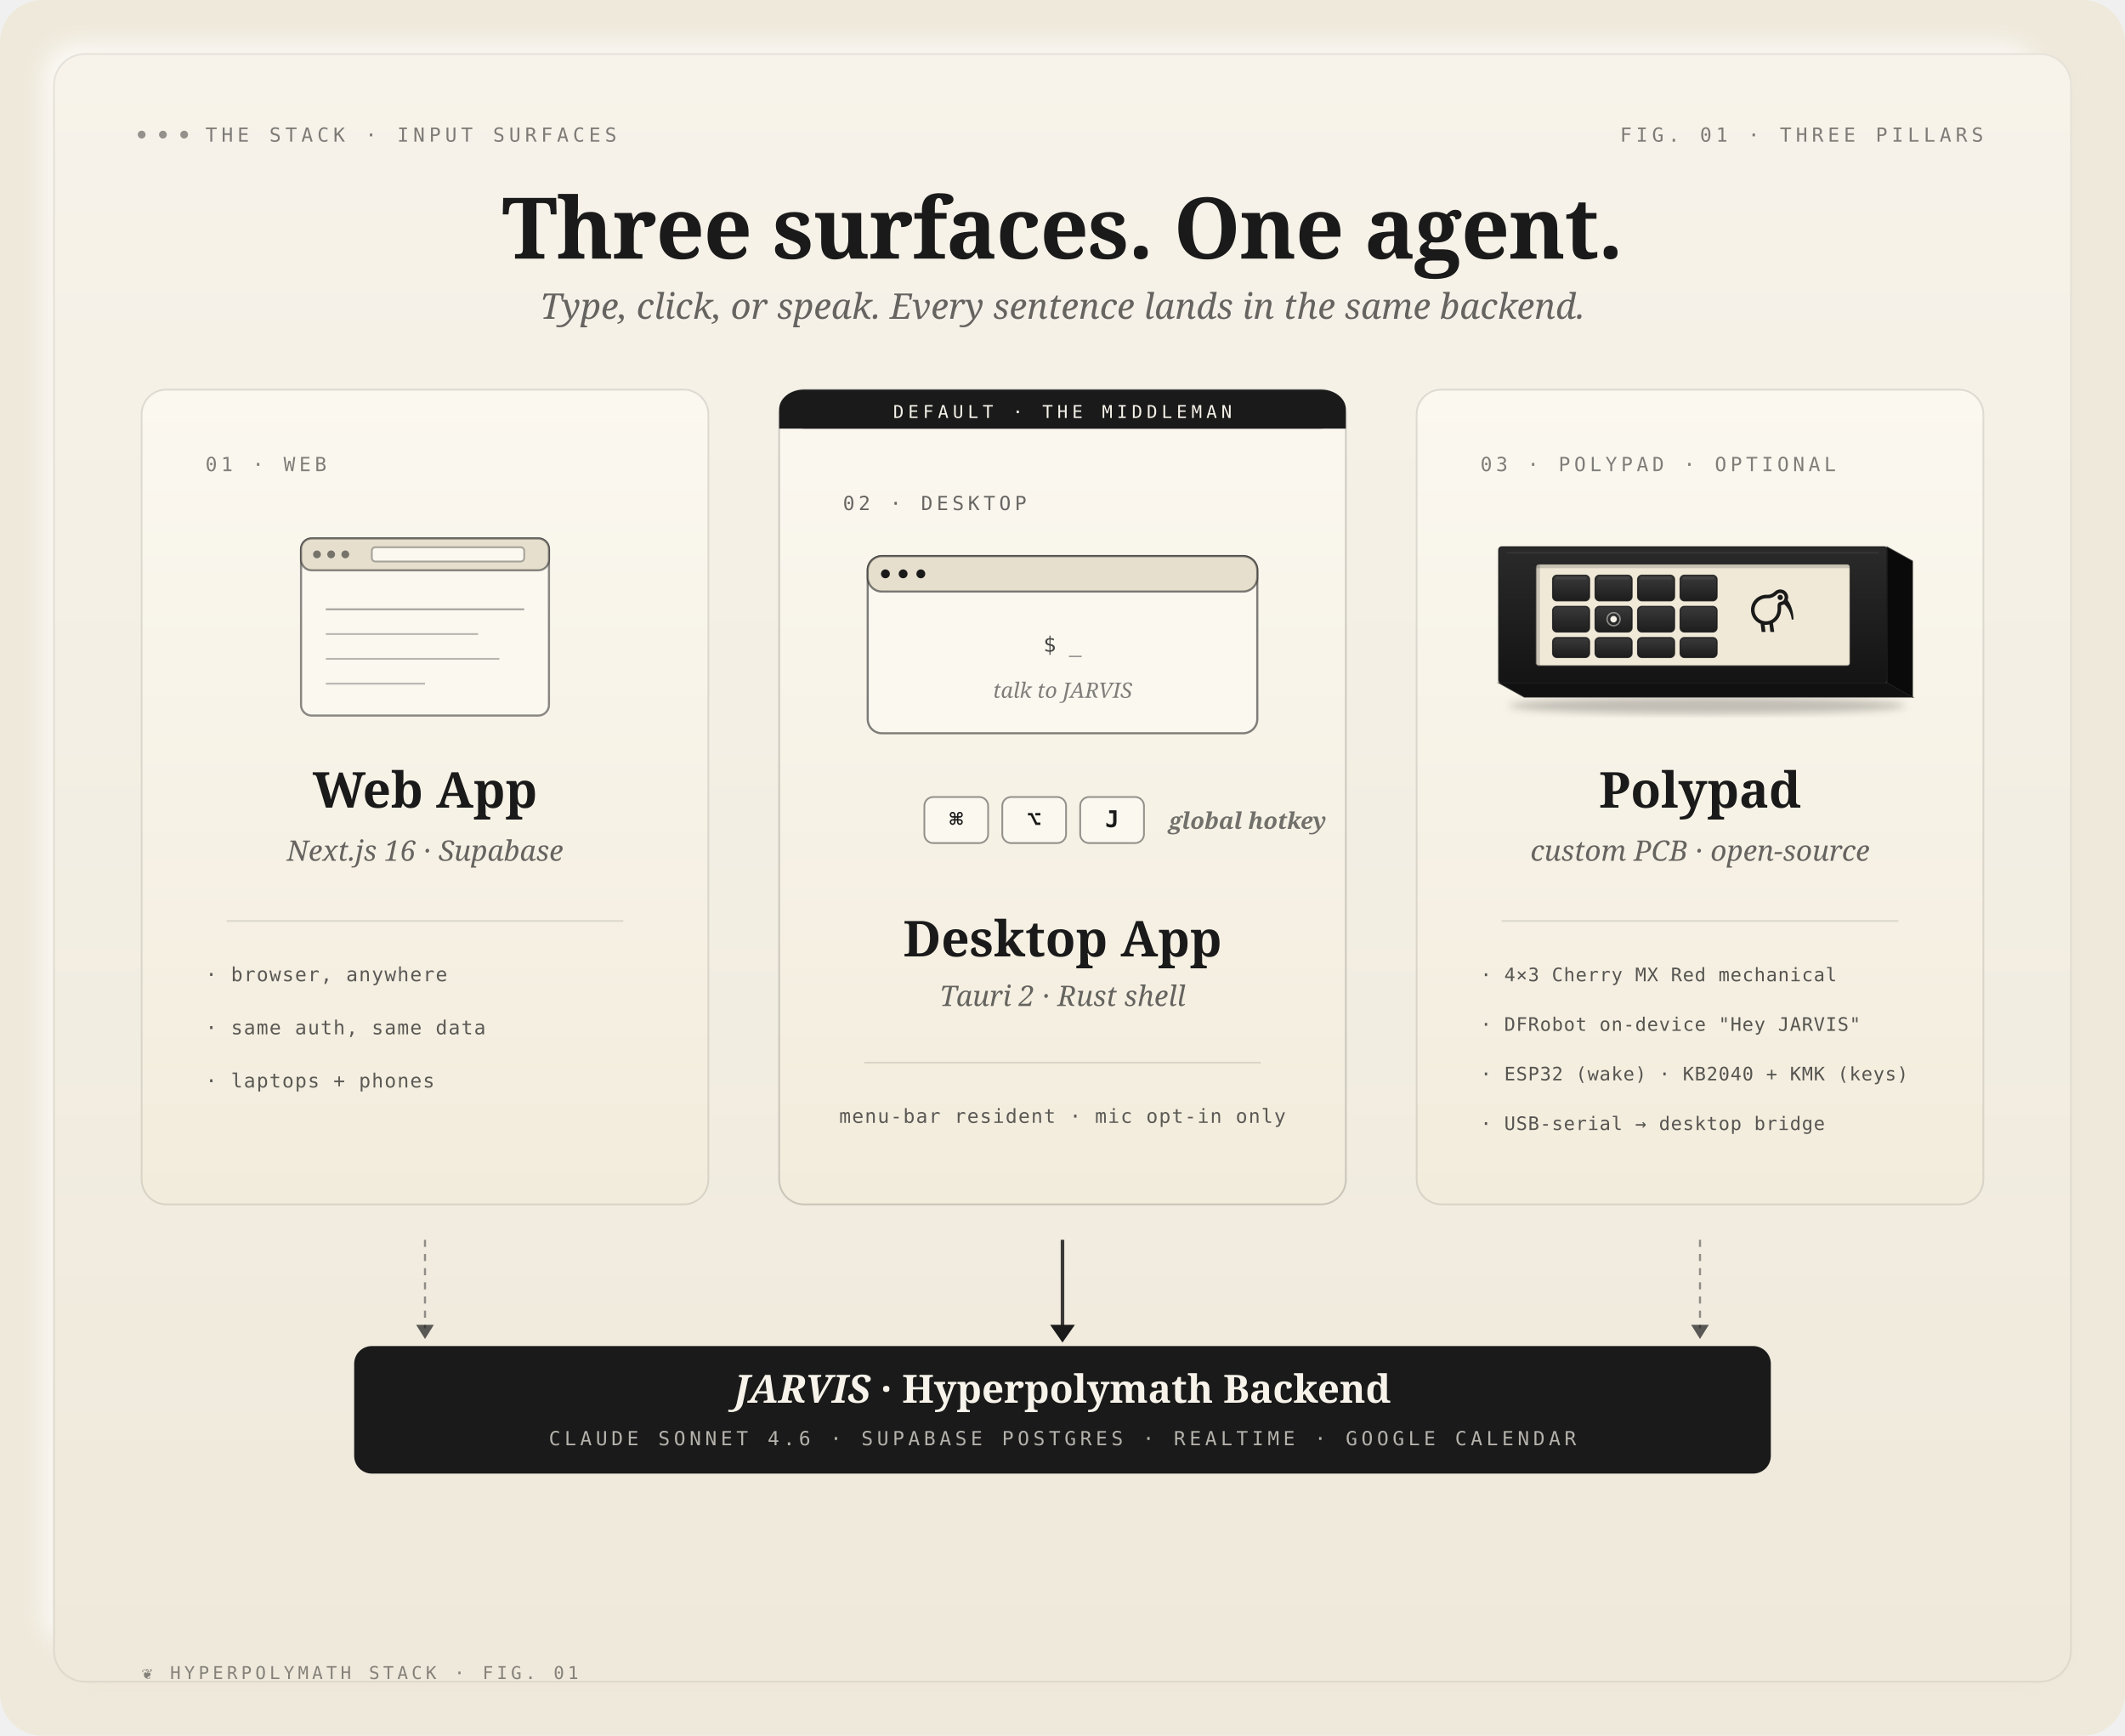
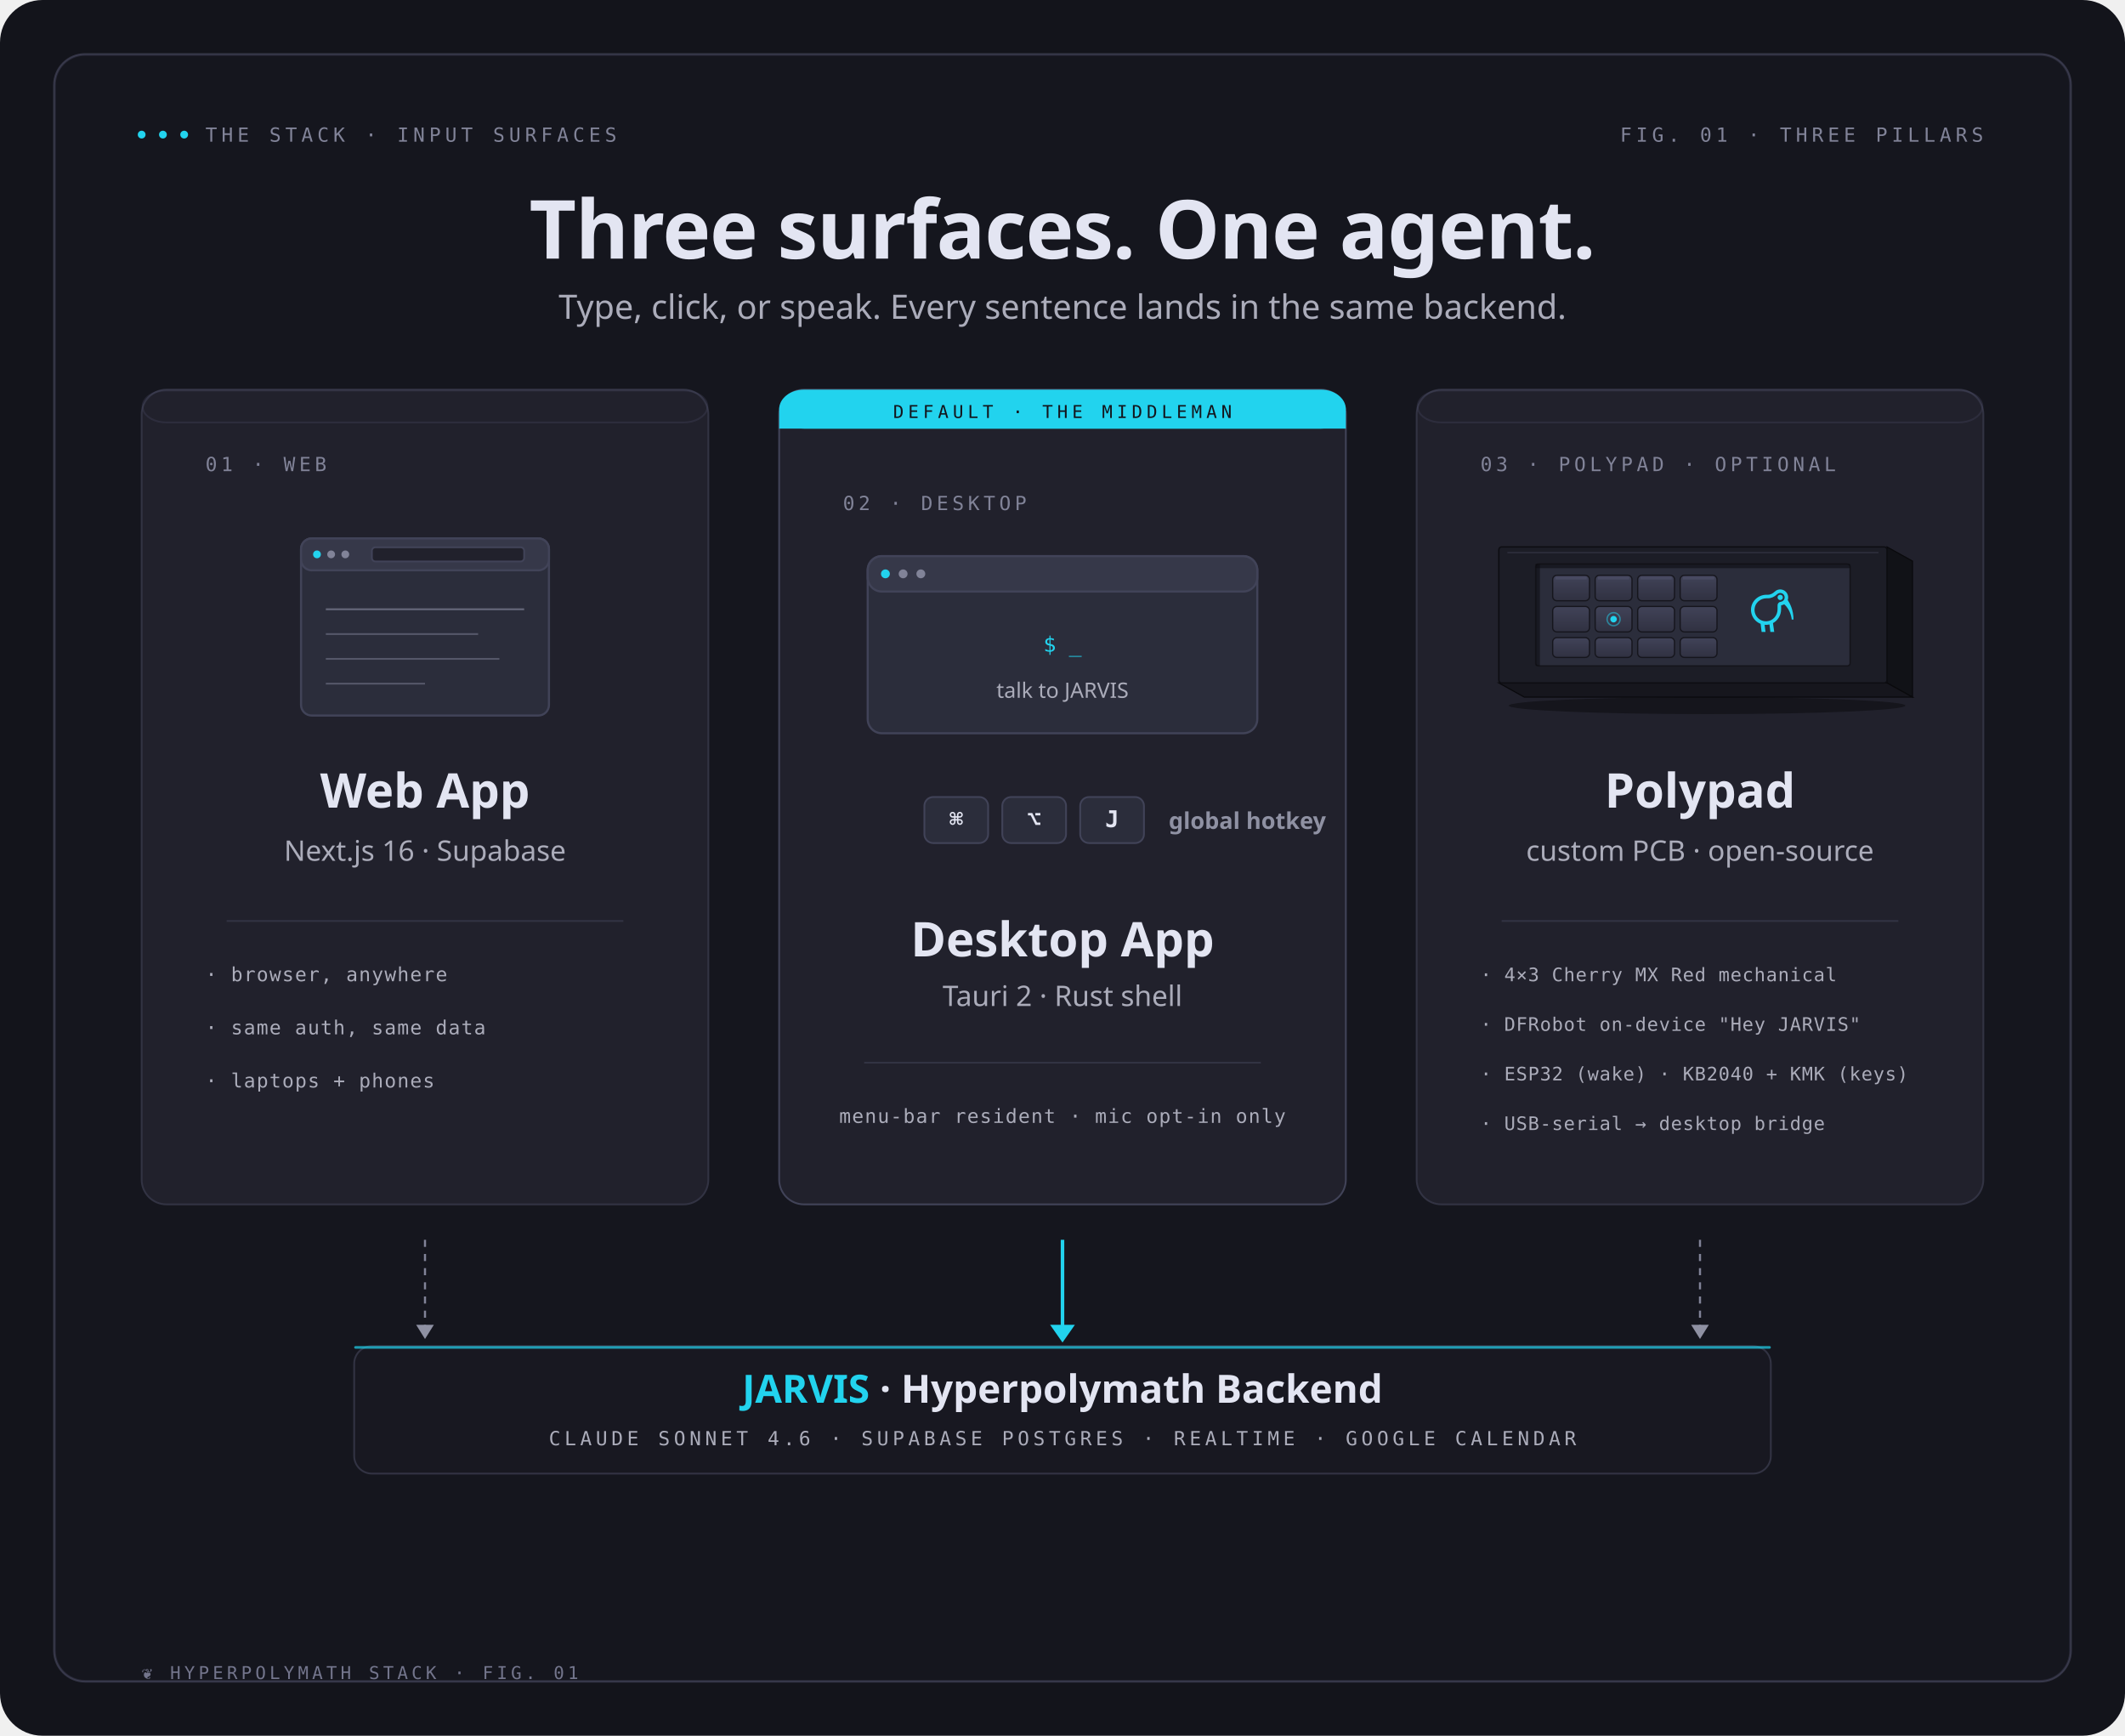
<svg xmlns="http://www.w3.org/2000/svg" viewBox="0 0 1200 980" width="1200" height="980" role="img" aria-label="Hyperpolymath stack — Web app, Desktop app middleman, and Polypad hardware, all feeding the same backend">
  <defs>
-     <linearGradient id="paper2" x1="0" y1="0" x2="0" y2="1">
-       <stop offset="0%" stop-color="#f7f3ea" />
-       <stop offset="100%" stop-color="#efe9db" />
+     <linearGradient id="keycap" x1="0" y1="0" x2="0" y2="1">
+       <stop offset="0%" stop-color="hsl(235 15% 30%)" />
+       <stop offset="100%" stop-color="hsl(235 15% 22%)" />
    </linearGradient>
-     <linearGradient id="cardPaper" x1="0" y1="0" x2="0" y2="1">
-       <stop offset="0%" stop-color="#fbf8f0" />
-       <stop offset="100%" stop-color="#f2ecdc" />
-     </linearGradient>
-     <linearGradient id="polypadTop" x1="0" y1="0" x2="0" y2="1">
-       <stop offset="0%" stop-color="#2a2a2a" />
-       <stop offset="100%" stop-color="#141414" />
-     </linearGradient>
-     <linearGradient id="polypadSide" x1="0" y1="0" x2="0" y2="1">
-       <stop offset="0%" stop-color="#1a1a1a" />
-       <stop offset="100%" stop-color="#0a0a0a" />
-     </linearGradient>
-     <linearGradient id="keycap" x1="0" y1="0" x2="0" y2="1">
-       <stop offset="0%" stop-color="#3a3a3a" />
-       <stop offset="100%" stop-color="#1d1d1d" />
-     </linearGradient>
-     <filter id="neuShadow2" x="-10%" y="-10%" width="120%" height="120%">
-       <feGaussianBlur stdDeviation="6" />
-     </filter>
-     <filter id="softShadow" x="-20%" y="-20%" width="140%" height="140%">
-       <feGaussianBlur stdDeviation="3" />
-     </filter>
  </defs>
-   <rect x="0" y="0" width="1200" height="980" rx="24" fill="#efe9db" />
-   <rect x="36" y="36" width="1128" height="908" rx="20" fill="#d6cdb9" filter="url(#neuShadow2)" opacity="0.55" />
-   <rect x="24" y="24" width="1128" height="908" rx="20" fill="#ffffff" filter="url(#neuShadow2)" opacity="0.7" />
-   <rect x="30" y="30" width="1140" height="920" rx="18" fill="url(#paper2)" />
-   <rect x="30.5" y="30.5" width="1139" height="919" rx="17.5" fill="none" stroke="#1a1a1a" stroke-opacity="0.08" />
-   <g transform="translate(80 76)" fill="#1a1a1a" opacity="0.45">
+   <rect x="0" y="0" width="1200" height="980" rx="24" fill="hsl(235 16% 9%)" />
+   <rect x="30.5" y="30.5" width="1139" height="919" rx="17.5" fill="hsl(235 16% 10%)" stroke="hsl(235 15% 23%)" />
+   <rect x="31" y="31" width="1138" height="918" rx="17" fill="none" stroke="hsl(235 15% 34%)" stroke-opacity="0.35" />
+   <g transform="translate(80 76)" fill="#22D3EE">
    <circle cx="0" cy="0" r="2.2" />
    <circle cx="12" cy="0" r="2.2" />
    <circle cx="24" cy="0" r="2.2" />
  </g>
-   <text x="116" y="80" font-family="ui-monospace, SFMono-Regular, Menlo, monospace" font-size="11" letter-spacing="2.4" fill="#1a1a1a" fill-opacity="0.55">THE STACK · INPUT SURFACES</text>
-   <text x="1120" y="80" text-anchor="end" font-family="ui-monospace, SFMono-Regular, Menlo, monospace" font-size="11" letter-spacing="2.4" fill="#1a1a1a" fill-opacity="0.55">FIG. 01  ·  THREE PILLARS</text>
-   <text x="600" y="146" text-anchor="middle" font-family="'EB Garamond', Georgia, serif" font-size="48" font-weight="600" letter-spacing="-0.5" fill="#1a1a1a">Three surfaces. One agent.</text>
-   <text x="600" y="180" text-anchor="middle" font-family="'EB Garamond', Georgia, serif" font-style="italic" font-size="20" fill="#1a1a1a" fill-opacity="0.65">Type, click, or speak. Every sentence lands in the same backend.</text>
+   <text x="116" y="80" font-family="ui-monospace, SFMono-Regular, Menlo, monospace" font-size="11" letter-spacing="2.4" fill="hsl(235 10% 55%)">THE STACK · INPUT SURFACES</text>
+   <text x="1120" y="80" text-anchor="end" font-family="ui-monospace, SFMono-Regular, Menlo, monospace" font-size="11" letter-spacing="2.4" fill="hsl(235 10% 55%)">FIG. 01  ·  THREE PILLARS</text>
+   <text x="600" y="146" text-anchor="middle" font-family="system-ui, 'Space Grotesk', 'Segoe UI', sans-serif" font-size="46" font-weight="700" letter-spacing="-0.5" fill="hsl(235 35% 92%)">Three surfaces. One agent.</text>
+   <text x="600" y="180" text-anchor="middle" font-family="system-ui, 'Space Grotesk', 'Segoe UI', sans-serif" font-size="19" fill="hsl(235 10% 70%)">Type, click, or speak. Every sentence lands in the same backend.</text>
  <g>
-     <rect x="80" y="220" width="320" height="460" rx="14" fill="url(#cardPaper)" stroke="#1a1a1a" stroke-opacity="0.12" />
-     <text x="116" y="266" font-family="ui-monospace, SFMono-Regular, Menlo, monospace" font-size="11" letter-spacing="2.2" fill="#1a1a1a" fill-opacity="0.55">01  ·  WEB</text>
+     <rect x="80" y="220" width="320" height="460" rx="14" fill="hsl(235 15% 15%)" stroke="hsl(235 15% 23%)" />
+     <rect x="80.5" y="220.5" width="319" height="18" rx="13.5" fill="none" stroke="hsl(235 15% 34%)" stroke-opacity="0.3" />
+     <text x="116" y="266" font-family="ui-monospace, SFMono-Regular, Menlo, monospace" font-size="11" letter-spacing="2.2" fill="hsl(235 10% 55%)">01  ·  WEB</text>
    <g transform="translate(170 304)">
-       <rect x="0" y="0" width="140" height="100" rx="6" fill="#fbf8f0" stroke="#1a1a1a" stroke-opacity="0.5" stroke-width="1.2" />
-       <rect x="0" y="0" width="140" height="18" rx="6" fill="#e6dfcd" stroke="#1a1a1a" stroke-opacity="0.5" stroke-width="1.2" />
-       <circle cx="9" cy="9" r="2.2" fill="#1a1a1a" opacity="0.55" />
-       <circle cx="17" cy="9" r="2.2" fill="#1a1a1a" opacity="0.55" />
-       <circle cx="25" cy="9" r="2.2" fill="#1a1a1a" opacity="0.55" />
-       <rect x="40" y="5" width="86" height="8" rx="2" fill="#fbf8f0" stroke="#1a1a1a" stroke-opacity="0.35" />
-       <line x1="14" y1="40" x2="126" y2="40" stroke="#1a1a1a" stroke-opacity="0.4" stroke-width="1" />
-       <line x1="14" y1="54" x2="100" y2="54" stroke="#1a1a1a" stroke-opacity="0.3" stroke-width="1" />
-       <line x1="14" y1="68" x2="112" y2="68" stroke="#1a1a1a" stroke-opacity="0.3" stroke-width="1" />
-       <line x1="14" y1="82" x2="70" y2="82" stroke="#1a1a1a" stroke-opacity="0.3" stroke-width="1" />
+       <rect x="0" y="0" width="140" height="100" rx="6" fill="hsl(235 15% 20%)" stroke="hsl(235 15% 30%)" stroke-width="1.2" />
+       <rect x="0" y="0" width="140" height="18" rx="6" fill="hsl(235 15% 25%)" stroke="hsl(235 15% 30%)" stroke-width="1.2" />
+       <circle cx="9" cy="9" r="2.2" fill="#22D3EE" />
+       <circle cx="17" cy="9" r="2.2" fill="hsl(235 10% 55%)" />
+       <circle cx="25" cy="9" r="2.2" fill="hsl(235 10% 55%)" />
+       <rect x="40" y="5" width="86" height="8" rx="2" fill="hsl(235 15% 15%)" stroke="hsl(235 15% 30%)" />
+       <line x1="14" y1="40" x2="126" y2="40" stroke="hsl(235 10% 55%)" stroke-opacity="0.7" stroke-width="1" />
+       <line x1="14" y1="54" x2="100" y2="54" stroke="hsl(235 10% 55%)" stroke-opacity="0.5" stroke-width="1" />
+       <line x1="14" y1="68" x2="112" y2="68" stroke="hsl(235 10% 55%)" stroke-opacity="0.5" stroke-width="1" />
+       <line x1="14" y1="82" x2="70" y2="82" stroke="hsl(235 10% 55%)" stroke-opacity="0.5" stroke-width="1" />
    </g>
-     <text x="240" y="456" text-anchor="middle" font-family="'EB Garamond', Georgia, serif" font-size="28" font-weight="600" fill="#1a1a1a">Web App</text>
-     <text x="240" y="486" text-anchor="middle" font-family="'EB Garamond', Georgia, serif" font-style="italic" font-size="16" fill="#1a1a1a" fill-opacity="0.65">Next.js 16 · Supabase</text>
-     <line x1="128" y1="520" x2="352" y2="520" stroke="#1a1a1a" stroke-opacity="0.12" />
-     <text x="116" y="554" font-family="ui-monospace, SFMono-Regular, Menlo, monospace" font-size="11" letter-spacing="0.6" fill="#1a1a1a" fill-opacity="0.7">·  browser, anywhere</text>
-     <text x="116" y="584" font-family="ui-monospace, SFMono-Regular, Menlo, monospace" font-size="11" letter-spacing="0.6" fill="#1a1a1a" fill-opacity="0.7">·  same auth, same data</text>
-     <text x="116" y="614" font-family="ui-monospace, SFMono-Regular, Menlo, monospace" font-size="11" letter-spacing="0.6" fill="#1a1a1a" fill-opacity="0.7">·  laptops + phones</text>
+     <text x="240" y="456" text-anchor="middle" font-family="system-ui, 'Space Grotesk', 'Segoe UI', sans-serif" font-size="27" font-weight="600" fill="hsl(235 35% 92%)">Web App</text>
+     <text x="240" y="486" text-anchor="middle" font-family="system-ui, 'Space Grotesk', 'Segoe UI', sans-serif" font-size="16" fill="hsl(235 10% 70%)">Next.js 16 · Supabase</text>
+     <line x1="128" y1="520" x2="352" y2="520" stroke="hsl(235 15% 23%)" />
+     <text x="116" y="554" font-family="ui-monospace, SFMono-Regular, Menlo, monospace" font-size="11" letter-spacing="0.6" fill="hsl(235 10% 70%)">·  browser, anywhere</text>
+     <text x="116" y="584" font-family="ui-monospace, SFMono-Regular, Menlo, monospace" font-size="11" letter-spacing="0.6" fill="hsl(235 10% 70%)">·  same auth, same data</text>
+     <text x="116" y="614" font-family="ui-monospace, SFMono-Regular, Menlo, monospace" font-size="11" letter-spacing="0.6" fill="hsl(235 10% 70%)">·  laptops + phones</text>
  </g>
  <g>
-     <rect x="440" y="220" width="320" height="460" rx="14" fill="url(#cardPaper)" stroke="#1a1a1a" stroke-opacity="0.18" />
-     <rect x="440" y="220" width="320" height="22" rx="14" fill="#1a1a1a" />
-     <rect x="440" y="232" width="320" height="10" fill="#1a1a1a" />
-     <text x="600" y="236" text-anchor="middle" font-family="ui-monospace, SFMono-Regular, Menlo, monospace" font-size="10" letter-spacing="2.4" fill="#f7f3ea">DEFAULT  ·  THE MIDDLEMAN</text>
-     <text x="476" y="288" font-family="ui-monospace, SFMono-Regular, Menlo, monospace" font-size="11" letter-spacing="2.2" fill="#1a1a1a" fill-opacity="0.65">02  ·  DESKTOP</text>
+     <rect x="440" y="220" width="320" height="460" rx="14" fill="hsl(235 15% 15%)" stroke="hsl(235 15% 30%)" />
+     <rect x="440" y="220" width="320" height="22" rx="14" fill="#22D3EE" />
+     <rect x="440" y="232" width="320" height="10" fill="#22D3EE" />
+     <text x="600" y="236" text-anchor="middle" font-family="ui-monospace, SFMono-Regular, Menlo, monospace" font-size="10" letter-spacing="2.4" fill="hsl(235 16% 9%)">DEFAULT  ·  THE MIDDLEMAN</text>
+     <text x="476" y="288" font-family="ui-monospace, SFMono-Regular, Menlo, monospace" font-size="11" letter-spacing="2.2" fill="hsl(235 10% 55%)">02  ·  DESKTOP</text>
    <g transform="translate(490 314)">
-       <rect x="0" y="0" width="220" height="100" rx="8" fill="#fbf8f0" stroke="#1a1a1a" stroke-opacity="0.55" stroke-width="1.2" />
-       <rect x="0" y="0" width="220" height="20" rx="8" fill="#e6dfcd" stroke="#1a1a1a" stroke-opacity="0.55" stroke-width="1.2" />
-       <circle cx="10" cy="10" r="2.5" fill="#1a1a1a" />
-       <circle cx="20" cy="10" r="2.5" fill="#1a1a1a" />
-       <circle cx="30" cy="10" r="2.5" fill="#1a1a1a" />
-       <text x="110" y="54" text-anchor="middle" font-family="ui-monospace, SFMono-Regular, Menlo, monospace" font-size="12" fill="#1a1a1a" fill-opacity="0.8">$ _</text>
-       <text x="110" y="80" text-anchor="middle" font-family="'EB Garamond', Georgia, serif" font-style="italic" font-size="12" fill="#1a1a1a" fill-opacity="0.55">talk to JARVIS</text>
+       <rect x="0" y="0" width="220" height="100" rx="8" fill="hsl(235 15% 20%)" stroke="hsl(235 15% 30%)" stroke-width="1.2" />
+       <rect x="0" y="0" width="220" height="20" rx="8" fill="hsl(235 15% 25%)" stroke="hsl(235 15% 30%)" stroke-width="1.2" />
+       <circle cx="10" cy="10" r="2.5" fill="#22D3EE" />
+       <circle cx="20" cy="10" r="2.5" fill="hsl(235 10% 55%)" />
+       <circle cx="30" cy="10" r="2.5" fill="hsl(235 10% 55%)" />
+       <text x="110" y="54" text-anchor="middle" font-family="ui-monospace, SFMono-Regular, Menlo, monospace" font-size="12" fill="#22D3EE">$ _</text>
+       <text x="110" y="80" text-anchor="middle" font-family="system-ui, 'Space Grotesk', 'Segoe UI', sans-serif" font-size="12" fill="hsl(235 10% 70%)">talk to JARVIS</text>
    </g>
    <g transform="translate(522 450)" font-family="ui-monospace, SFMono-Regular, Menlo, monospace" font-size="13" font-weight="600">
-       <rect x="0" y="0" width="36" height="26" rx="5" fill="#fbf8f0" stroke="#1a1a1a" stroke-opacity="0.45" />
-       <text x="18" y="17" text-anchor="middle" fill="#1a1a1a">⌘</text>
-       <rect x="44" y="0" width="36" height="26" rx="5" fill="#fbf8f0" stroke="#1a1a1a" stroke-opacity="0.45" />
-       <text x="62" y="17" text-anchor="middle" fill="#1a1a1a">⌥</text>
-       <rect x="88" y="0" width="36" height="26" rx="5" fill="#fbf8f0" stroke="#1a1a1a" stroke-opacity="0.45" />
-       <text x="106" y="17" text-anchor="middle" fill="#1a1a1a">J</text>
-       <text x="138" y="18" font-family="'EB Garamond', Georgia, serif" font-style="italic" font-size="13" fill="#1a1a1a" fill-opacity="0.6">global hotkey</text>
+       <rect x="0" y="0" width="36" height="26" rx="5" fill="hsl(235 15% 20%)" stroke="hsl(235 15% 30%)" />
+       <text x="18" y="17" text-anchor="middle" fill="hsl(235 35% 92%)">⌘</text>
+       <rect x="44" y="0" width="36" height="26" rx="5" fill="hsl(235 15% 20%)" stroke="hsl(235 15% 30%)" />
+       <text x="62" y="17" text-anchor="middle" fill="hsl(235 35% 92%)">⌥</text>
+       <rect x="88" y="0" width="36" height="26" rx="5" fill="hsl(235 15% 20%)" stroke="hsl(235 15% 30%)" />
+       <text x="106" y="17" text-anchor="middle" fill="hsl(235 35% 92%)">J</text>
+       <text x="138" y="18" font-family="system-ui, 'Space Grotesk', 'Segoe UI', sans-serif" font-size="13" fill="hsl(235 10% 60%)">global hotkey</text>
    </g>
-     <text x="600" y="540" text-anchor="middle" font-family="'EB Garamond', Georgia, serif" font-size="28" font-weight="600" fill="#1a1a1a">Desktop App</text>
-     <text x="600" y="568" text-anchor="middle" font-family="'EB Garamond', Georgia, serif" font-style="italic" font-size="16" fill="#1a1a1a" fill-opacity="0.65">Tauri 2 · Rust shell</text>
-     <line x1="488" y1="600" x2="712" y2="600" stroke="#1a1a1a" stroke-opacity="0.12" />
-     <text x="600" y="634" text-anchor="middle" font-family="ui-monospace, SFMono-Regular, Menlo, monospace" font-size="11" letter-spacing="0.6" fill="#1a1a1a" fill-opacity="0.7">menu-bar resident  ·  mic opt-in only</text>
+     <text x="600" y="540" text-anchor="middle" font-family="system-ui, 'Space Grotesk', 'Segoe UI', sans-serif" font-size="27" font-weight="600" fill="hsl(235 35% 92%)">Desktop App</text>
+     <text x="600" y="568" text-anchor="middle" font-family="system-ui, 'Space Grotesk', 'Segoe UI', sans-serif" font-size="16" fill="hsl(235 10% 70%)">Tauri 2 · Rust shell</text>
+     <line x1="488" y1="600" x2="712" y2="600" stroke="hsl(235 15% 23%)" />
+     <text x="600" y="634" text-anchor="middle" font-family="ui-monospace, SFMono-Regular, Menlo, monospace" font-size="11" letter-spacing="0.6" fill="hsl(235 10% 70%)">menu-bar resident  ·  mic opt-in only</text>
  </g>
  <g>
-     <rect x="800" y="220" width="320" height="460" rx="14" fill="url(#cardPaper)" stroke="#1a1a1a" stroke-opacity="0.12" />
-     <text x="836" y="266" font-family="ui-monospace, SFMono-Regular, Menlo, monospace" font-size="11" letter-spacing="2.2" fill="#1a1a1a" fill-opacity="0.55">03  ·  POLYPAD  ·  OPTIONAL</text>
+     <rect x="800" y="220" width="320" height="460" rx="14" fill="hsl(235 15% 15%)" stroke="hsl(235 15% 23%)" />
+     <rect x="800.5" y="220.5" width="319" height="18" rx="13.5" fill="none" stroke="hsl(235 15% 34%)" stroke-opacity="0.3" />
+     <text x="836" y="266" font-family="ui-monospace, SFMono-Regular, Menlo, monospace" font-size="11" letter-spacing="2.2" fill="hsl(235 10% 55%)">03  ·  POLYPAD  ·  OPTIONAL</text>
    <g transform="translate(840 296) scale(0.8)">
-       <ellipse cx="155" cy="128" rx="140" ry="6" fill="#1a1a1a" fill-opacity="0.22" filter="url(#softShadow)" />
-       <path d="M 282 16 L 300 26 L 300 122 L 282 112 Z" fill="#0a0a0a" stroke="#1a1a1a" stroke-opacity="0.65" stroke-width="0.8" />
-       <path d="M 8 112 L 282 112 L 300 122 L 26 122 Z" fill="#111111" stroke="#1a1a1a" stroke-opacity="0.65" stroke-width="0.8" />
-       <rect x="8" y="16" width="274" height="96" rx="2" fill="url(#polypadTop)" stroke="#1a1a1a" stroke-opacity="0.85" stroke-width="1" />
-       <line x1="14" y1="20" x2="276" y2="20" stroke="#ffffff" stroke-opacity="0.06" />
-       <rect x="34" y="28" width="222" height="72" rx="2" fill="#f0e9d8" stroke="#1a1a1a" stroke-opacity="0.7" stroke-width="1" />
-       <rect x="34" y="28" width="222" height="3" fill="#1a1a1a" fill-opacity="0.18" />
-       <rect x="34" y="28" width="3" height="72" fill="#1a1a1a" fill-opacity="0.18" />
-       <g fill="url(#keycap)" stroke="#1a1a1a" stroke-opacity="0.85" stroke-width="0.9">
+       <ellipse cx="155" cy="128" rx="140" ry="6" fill="hsl(235 16% 5%)" fill-opacity="0.55" />
+       <path d="M 282 16 L 300 26 L 300 122 L 282 112 Z" fill="hsl(235 15% 8%)" stroke="hsl(235 15% 4%)" stroke-width="0.8" />
+       <path d="M 8 112 L 282 112 L 300 122 L 26 122 Z" fill="hsl(235 15% 10%)" stroke="hsl(235 15% 4%)" stroke-width="0.8" />
+       <rect x="8" y="16" width="274" height="96" rx="2" fill="hsl(235 15% 13%)" stroke="hsl(235 15% 6%)" stroke-width="1" />
+       <line x1="14" y1="20" x2="276" y2="20" stroke="hsl(235 15% 34%)" stroke-opacity="0.35" />
+       <rect x="34" y="28" width="222" height="72" rx="2" fill="hsl(235 15% 20%)" stroke="hsl(235 15% 9%)" stroke-width="1" />
+       <rect x="34" y="28" width="222" height="3" fill="hsl(235 16% 6%)" fill-opacity="0.6" />
+       <rect x="34" y="28" width="3" height="72" fill="hsl(235 16% 6%)" fill-opacity="0.6" />
+       <g fill="url(#keycap)" stroke="hsl(235 15% 10%)" stroke-width="0.9">
        <rect x="46" y="36" width="26" height="18" rx="3" />
        <rect x="76" y="36" width="26" height="18" rx="3" />
        <rect x="106" y="36" width="26" height="18" rx="3" />
        <rect x="136" y="36" width="26" height="18" rx="3" />
        <rect x="46" y="58" width="26" height="18" rx="3" />
        <rect x="76" y="58" width="26" height="18" rx="3" />
        <rect x="106" y="58" width="26" height="18" rx="3" />
        <rect x="136" y="58" width="26" height="18" rx="3" />
        <rect x="46" y="80" width="26" height="14" rx="3" />
        <rect x="76" y="80" width="26" height="14" rx="3" />
        <rect x="106" y="80" width="26" height="14" rx="3" />
        <rect x="136" y="80" width="26" height="14" rx="3" />
      </g>
-       <g fill="#ffffff" fill-opacity="0.06">
+       <g fill="hsl(235 15% 40%)" fill-opacity="0.4">
        <rect x="48" y="37" width="22" height="2" />
        <rect x="78" y="37" width="22" height="2" />
        <rect x="108" y="37" width="22" height="2" />
        <rect x="138" y="37" width="22" height="2" />
      </g>
-       <circle cx="89" cy="67" r="2.3" fill="#f7f3ea" />
-       <circle cx="89" cy="67" r="4.6" fill="none" stroke="#f7f3ea" stroke-opacity="0.5" />
-       <g transform="translate(186 46) scale(1.25)" fill="#1a1a1a">
+       <circle cx="89" cy="67" r="2.3" fill="#22D3EE" />
+       <circle cx="89" cy="67" r="4.6" fill="none" stroke="#22D3EE" stroke-opacity="0.5" />
+       <g transform="translate(186 46) scale(1.25)" fill="#22D3EE">
        <path d="m20.741,5.991c.21-.595.299-1.234.243-1.88-.114-1.326-.812-2.532-1.913-3.309-1.422-1.002-3.378-1.072-4.87-.174-.307.185-.59.403-.841.647-.807.786-2.119,1.723-3.788,1.723h-.794C4.18,2.998.334,6.462.022,10.884c-.174,2.468.725,4.883,2.468,6.625.844.844,1.848,1.484,2.938,1.906l.573,4.583h2.191l-.499-4.04c.271.026.544.04.818.04.201,0,.403-.007.604-.021.447-.032.881-.108,1.305-.209l.529,4.231h2.168l-.706-4.987c2.729-1.469,4.589-4.425,4.589-7.791l.021-2.262c.615-.069,1.187-.271,1.708-.568,3.845,3.229,4.272,8.608,4.272,8.608h1c0-5.446-2.104-9.299-3.259-11.007Zm-3.943.98c-1.025.115-1.798.952-1.798,1.947v2.302c0,3.553-2.647,6.523-6.026,6.761-1.891.131-3.737-.555-5.07-1.887-1.333-1.333-2.021-3.181-1.887-5.071.238-3.379,3.208-6.026,6.761-6.026h.794c1.852,0,3.645-.792,5.183-2.29.141-.137.301-.261.477-.366.823-.495,1.901-.458,2.686.095.627.442,1.008,1.098,1.073,1.846.063.737-.2,1.46-.723,1.983-.398.398-.907.642-1.47.705Zm1.202-2.473c0,.828-.672,1.5-1.5,1.5s-1.5-.672-1.5-1.5.672-1.5,1.5-1.5,1.5.672,1.5,1.5Z" />
      </g>
    </g>
-     <text x="960" y="456" text-anchor="middle" font-family="'EB Garamond', Georgia, serif" font-size="28" font-weight="600" fill="#1a1a1a">Polypad</text>
-     <text x="960" y="486" text-anchor="middle" font-family="'EB Garamond', Georgia, serif" font-style="italic" font-size="16" fill="#1a1a1a" fill-opacity="0.65">custom PCB · open-source</text>
-     <line x1="848" y1="520" x2="1072" y2="520" stroke="#1a1a1a" stroke-opacity="0.12" />
-     <text x="836" y="554" font-family="ui-monospace, SFMono-Regular, Menlo, monospace" font-size="10.5" letter-spacing="0.4" fill="#1a1a1a" fill-opacity="0.72">·  4×3 Cherry MX Red mechanical</text>
-     <text x="836" y="582" font-family="ui-monospace, SFMono-Regular, Menlo, monospace" font-size="10.5" letter-spacing="0.4" fill="#1a1a1a" fill-opacity="0.72">·  DFRobot on-device "Hey JARVIS"</text>
-     <text x="836" y="610" font-family="ui-monospace, SFMono-Regular, Menlo, monospace" font-size="10.5" letter-spacing="0.4" fill="#1a1a1a" fill-opacity="0.72">·  ESP32 (wake)  ·  KB2040 + KMK (keys)</text>
-     <text x="836" y="638" font-family="ui-monospace, SFMono-Regular, Menlo, monospace" font-size="10.5" letter-spacing="0.4" fill="#1a1a1a" fill-opacity="0.72">·  USB-serial → desktop bridge</text>
+     <text x="960" y="456" text-anchor="middle" font-family="system-ui, 'Space Grotesk', 'Segoe UI', sans-serif" font-size="27" font-weight="600" fill="hsl(235 35% 92%)">Polypad</text>
+     <text x="960" y="486" text-anchor="middle" font-family="system-ui, 'Space Grotesk', 'Segoe UI', sans-serif" font-size="16" fill="hsl(235 10% 70%)">custom PCB · open-source</text>
+     <line x1="848" y1="520" x2="1072" y2="520" stroke="hsl(235 15% 23%)" />
+     <text x="836" y="554" font-family="ui-monospace, SFMono-Regular, Menlo, monospace" font-size="10.5" letter-spacing="0.4" fill="hsl(235 10% 70%)">·  4×3 Cherry MX Red mechanical</text>
+     <text x="836" y="582" font-family="ui-monospace, SFMono-Regular, Menlo, monospace" font-size="10.5" letter-spacing="0.4" fill="hsl(235 10% 70%)">·  DFRobot on-device "Hey JARVIS"</text>
+     <text x="836" y="610" font-family="ui-monospace, SFMono-Regular, Menlo, monospace" font-size="10.5" letter-spacing="0.4" fill="hsl(235 10% 70%)">·  ESP32 (wake)  ·  KB2040 + KMK (keys)</text>
+     <text x="836" y="638" font-family="ui-monospace, SFMono-Regular, Menlo, monospace" font-size="10.5" letter-spacing="0.4" fill="hsl(235 10% 70%)">·  USB-serial → desktop bridge</text>
  </g>
-   <line x1="240" y1="700" x2="240" y2="750" stroke="#1a1a1a" stroke-opacity="0.45" stroke-width="1.2" stroke-dasharray="4 4" />
-   <polygon points="240,756 235,748 245,748" fill="#1a1a1a" fill-opacity="0.7" />
-   <line x1="600" y1="700" x2="600" y2="750" stroke="#1a1a1a" stroke-opacity="0.85" stroke-width="2" />
-   <polygon points="600,758 593,748 607,748" fill="#1a1a1a" />
-   <line x1="960" y1="700" x2="960" y2="750" stroke="#1a1a1a" stroke-opacity="0.45" stroke-width="1.2" stroke-dasharray="4 4" />
-   <polygon points="960,756 955,748 965,748" fill="#1a1a1a" fill-opacity="0.7" />
-   <rect x="200" y="760" width="800" height="72" rx="10" fill="#1a1a1a" />
-   <text x="600" y="792" text-anchor="middle" font-family="'EB Garamond', Georgia, serif" font-size="22" font-weight="600" fill="#f7f3ea">
-     <tspan font-style="italic" font-weight="800">JARVIS</tspan>  ·  Hyperpolymath Backend
+   <line x1="240" y1="700" x2="240" y2="750" stroke="hsl(235 10% 55%)" stroke-width="1.2" stroke-dasharray="4 4" />
+   <polygon points="240,756 235,748 245,748" fill="hsl(235 10% 60%)" />
+   <line x1="600" y1="700" x2="600" y2="750" stroke="#22D3EE" stroke-width="2" />
+   <polygon points="600,758 593,748 607,748" fill="#22D3EE" />
+   <line x1="960" y1="700" x2="960" y2="750" stroke="hsl(235 10% 55%)" stroke-width="1.2" stroke-dasharray="4 4" />
+   <polygon points="960,756 955,748 965,748" fill="hsl(235 10% 60%)" />
+   <rect x="200" y="760" width="800" height="72" rx="10" fill="hsl(235 16% 11%)" stroke="hsl(235 15% 23%)" />
+   <rect x="200" y="760" width="800" height="1.5" rx="0.75" fill="#22D3EE" fill-opacity="0.7" />
+   <text x="600" y="792" text-anchor="middle" font-family="system-ui, 'Space Grotesk', 'Segoe UI', sans-serif" font-size="22" font-weight="600" fill="hsl(235 35% 92%)">
+     <tspan font-weight="800" fill="#22D3EE">JARVIS</tspan>  ·  Hyperpolymath Backend
  </text>
-   <text x="600" y="816" text-anchor="middle" font-family="ui-monospace, SFMono-Regular, Menlo, monospace" font-size="11" letter-spacing="2.2" fill="#f7f3ea" fill-opacity="0.7">CLAUDE SONNET 4.6  ·  SUPABASE POSTGRES  ·  REALTIME  ·  GOOGLE CALENDAR</text>
-   <text x="80" y="948" font-family="ui-monospace, SFMono-Regular, Menlo, monospace" font-size="10" letter-spacing="2" fill="#1a1a1a" fill-opacity="0.5">❦  HYPERPOLYMATH STACK · FIG. 01</text>
+   <text x="600" y="816" text-anchor="middle" font-family="ui-monospace, SFMono-Regular, Menlo, monospace" font-size="11" letter-spacing="2.2" fill="hsl(235 10% 70%)">CLAUDE SONNET 4.6  ·  SUPABASE POSTGRES  ·  REALTIME  ·  GOOGLE CALENDAR</text>
+   <text x="80" y="948" font-family="ui-monospace, SFMono-Regular, Menlo, monospace" font-size="10" letter-spacing="2" fill="hsl(235 10% 50%)">❦  HYPERPOLYMATH STACK · FIG. 01</text>
</svg>
